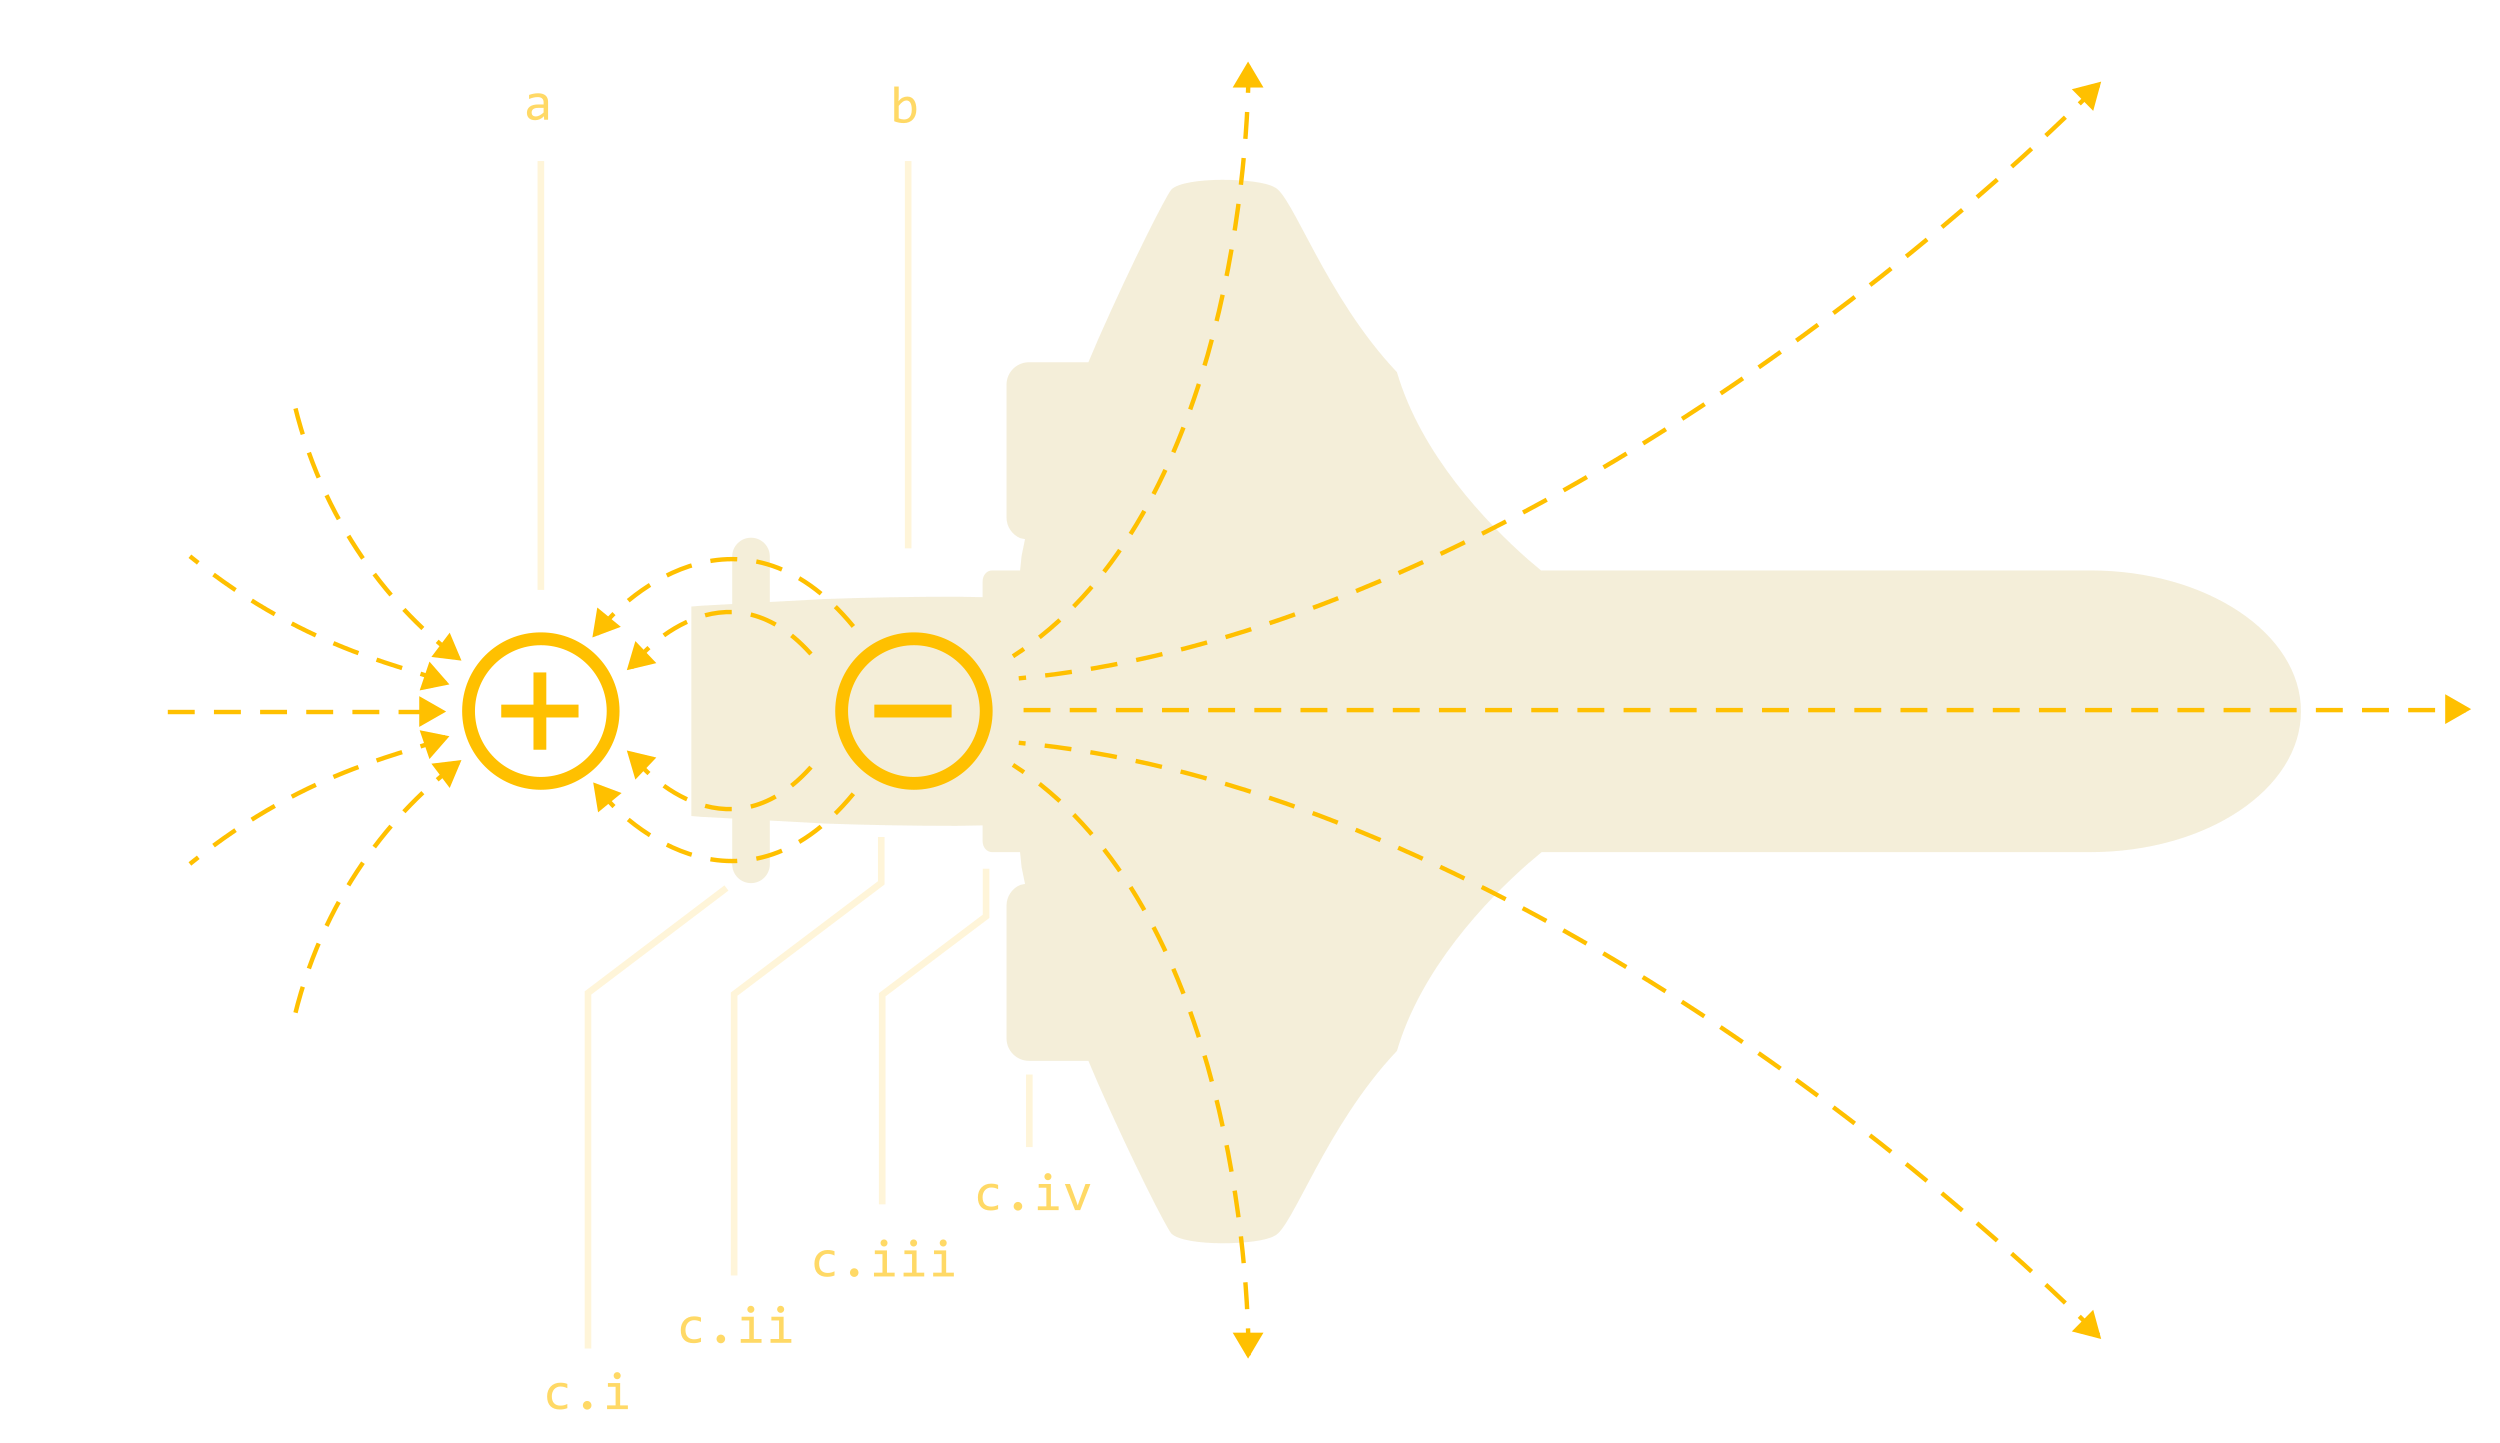
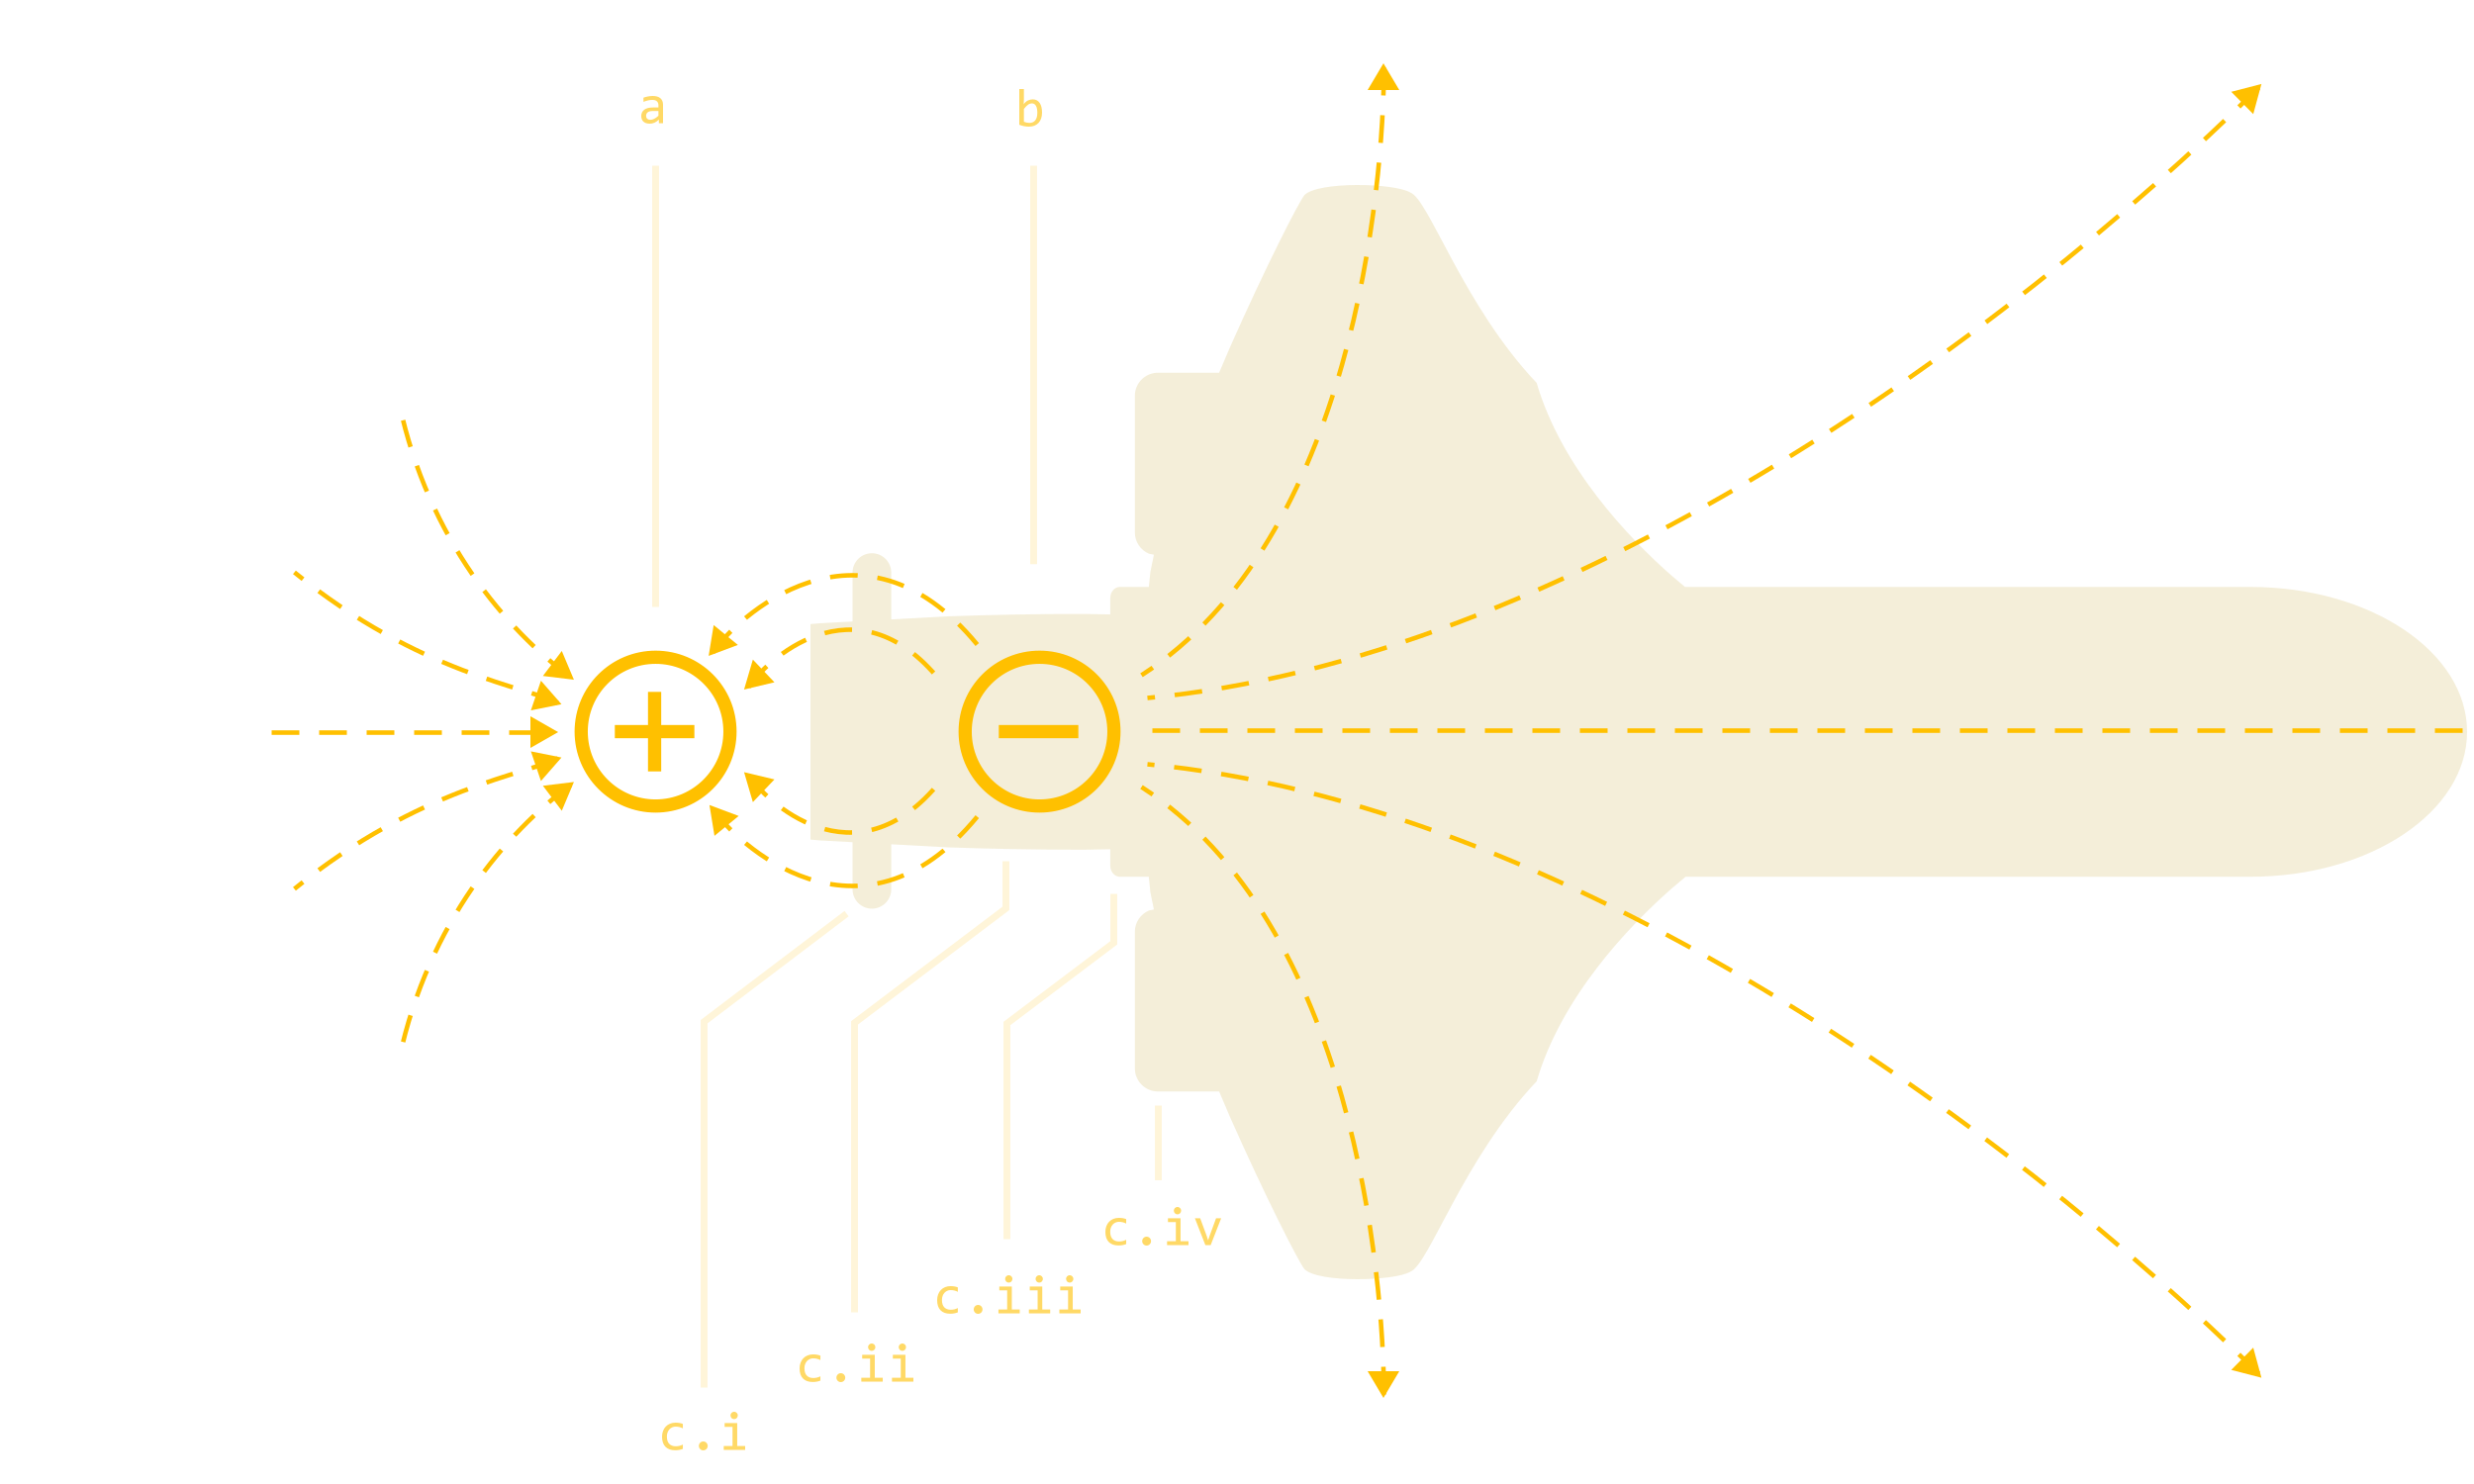
- <svg xmlns="http://www.w3.org/2000/svg" viewBox="250 500 2600 1500" preserveAspectRatio="xMidYMid meet">
+ <svg xmlns="http://www.w3.org/2000/svg" viewBox="150 500 2500 1500" preserveAspectRatio="xMidYMid meet">
  <style>
  .flux {
    stroke-dasharray: 28 20;
    animation: flux-move 6s linear infinite;
  }

  @keyframes flux-move {
    from { stroke-dashoffset: 0; }
    to   { stroke-dashoffset: -288; }
  }

    .reverse {
  animation-direction: reverse;
}
  
  </style>
  <defs>
  
  </defs>
  <g>
    <path d="M1167.5 1752.5 1167.5 1534.53 1275.5 1452.97 1275.5 1403.5" stroke="#FFC000" stroke-width="6.875" stroke-miterlimit="8" stroke-opacity="0.15" fill="none" fill-rule="evenodd" />
    <path d="M1013.5 1826.5 1013.5 1533.89 1166.5 1418.18 1166.5 1370.5" stroke="#FFC000" stroke-width="6.875" stroke-miterlimit="8" stroke-opacity="0.15" fill="none" fill-rule="evenodd" />
    <path d="M861.5 1902.5 861.5 1532.68 1005.5 1423.5" stroke="#FFC000" stroke-width="6.875" stroke-miterlimit="8" stroke-opacity="0.15" fill="none" fill-rule="evenodd" />
    <path d="M2643 1239.73C2643 1320.63 2544.92 1386.22 2423.94 1386.22L2423.86 1386.21 2423.82 1386.22 1853.31 1386.22 1839.43 1397.93C1795.42 1436.61 1727.78 1507.76 1702.82 1592.94 1628.37 1671.52 1593.75 1778.92 1575.06 1785.47 1566.92 1790.27 1543.7 1793.11 1520.76 1793 1497.82 1792.89 1475.17 1789.83 1468.16 1782.85 1462.19 1775.48 1427.7 1707.68 1392.49 1628.01L1381.94 1603.27 1320.17 1603.27C1307.25 1603.27 1296.78 1592.8 1296.78 1579.89L1296.78 1441.84C1296.78 1432.16 1302.67 1423.85 1311.06 1420.3L1316.02 1419.3 1312.47 1401.95 1310.85 1386.22 1281.69 1386.22C1276.29 1386.22 1271.92 1381.17 1271.92 1374.95L1271.92 1358.41 1244.58 1358.89C1197.55 1358.89 1151.65 1358.06 1107.31 1356.47L1050.61 1353.39 1050.61 1398.9C1050.61 1409.7 1041.85 1418.46 1031.05 1418.46 1020.25 1418.46 1011.49 1409.7 1011.49 1398.9L1011.49 1351.27 979.452 1349.53 969 1348.65 969 1130.82 979.452 1129.94 1011.49 1128.2 1011.49 1078.77C1011.49 1067.96 1020.25 1059.21 1031.05 1059.21 1041.85 1059.21 1050.61 1067.96 1050.61 1078.77L1050.61 1126.07 1107.31 1123C1151.65 1121.41 1197.55 1120.57 1244.58 1120.57L1271.92 1121.06 1271.92 1104.52C1271.92 1098.3 1276.29 1093.25 1281.69 1093.25L1310.9 1093.25 1312.47 1078.05 1316.02 1060.7 1311.06 1059.7C1302.67 1056.15 1296.78 1047.84 1296.78 1038.16L1296.78 900.11C1296.78 887.196 1307.25 876.728 1320.17 876.728L1381.94 876.728 1392.49 851.989C1427.7 772.319 1462.19 704.52 1468.16 697.153 1482.18 683.183 1558.78 684.929 1575.06 694.533 1593.75 701.082 1628.37 808.476 1702.82 887.057 1727.78 972.241 1795.42 1043.39 1839.43 1082.07L1852.68 1093.25 2423.82 1093.25 2423.86 1093.26 2423.94 1093.25C2544.92 1093.25 2643 1158.83 2643 1239.73Z" fill="#B88C00" fill-rule="evenodd" fill-opacity="0.15" />
    <path d="M812.5 667.5 812.5 1113.5" stroke="#FFC000" stroke-width="6.875" stroke-miterlimit="8" stroke-opacity="0.15" fill="none" fill-rule="evenodd" />
    <path d="M1194.5 667.5 1194.5 1070.26" stroke="#FFC000" stroke-width="6.875" stroke-miterlimit="8" stroke-opacity="0.15" fill="none" fill-rule="evenodd" />
    <path d="M0 0 0 75.47" stroke="#FFC000" stroke-width="6.875" stroke-miterlimit="8" stroke-opacity="0.15" fill="none" fill-rule="evenodd" transform="matrix(1 0 0 -1 1320.5 1692.97)" />
    <path d="M1192.73 604.48C1192.14 604.48 1191.54 604.573 1190.94 604.76 1190.33 604.947 1189.7 605.258 1189.05 605.693 1188.39 606.129 1187.71 606.707 1186.98 607.427 1186.26 608.147 1185.49 609.04 1184.66 610.107L1184.66 623.093C1185.58 623.449 1186.51 623.729 1187.45 623.933 1188.4 624.138 1189.3 624.24 1190.16 624.24 1191.23 624.24 1192.26 624.071 1193.23 623.733 1194.2 623.396 1195.06 622.831 1195.8 622.04 1196.54 621.249 1197.13 620.2 1197.57 618.893 1198.01 617.587 1198.23 615.964 1198.23 614.027 1198.23 612.622 1198.13 611.333 1197.92 610.16 1197.71 608.987 1197.39 607.982 1196.94 607.147 1196.5 606.311 1195.92 605.658 1195.23 605.187 1194.53 604.716 1193.7 604.48 1192.73 604.48ZM1180 590 1184.66 590 1184.66 600.373 1184.45 605.333C1185.79 603.538 1187.22 602.271 1188.75 601.534 1190.28 600.796 1191.92 600.427 1193.67 600.427 1195.21 600.427 1196.56 600.747 1197.72 601.387 1198.88 602.027 1199.85 602.929 1200.64 604.093 1201.43 605.258 1202.02 606.662 1202.41 608.307 1202.8 609.951 1203 611.787 1203 613.813 1203 616.035 1202.69 618.022 1202.08 619.773 1201.46 621.524 1200.58 623.009 1199.45 624.227 1198.31 625.444 1196.93 626.378 1195.31 627.026 1193.68 627.675 1191.85 628 1189.81 628 1188.22 628 1186.59 627.849 1184.93 627.547 1183.27 627.244 1181.63 626.764 1180 626.107Z" fill="#FFC000" fill-rule="evenodd" fill-opacity="0.6" />
    <path d="M809.478 612.212C808.327 612.212 807.335 612.328 806.502 612.562 805.67 612.795 804.988 613.127 804.456 613.558 803.925 613.989 803.531 614.505 803.274 615.106 803.017 615.707 802.889 616.385 802.889 617.138 802.889 617.659 802.969 618.157 803.128 618.633 803.287 619.108 803.544 619.53 803.898 619.898 804.253 620.266 804.713 620.558 805.28 620.773 805.847 620.988 806.538 621.096 807.353 621.096 808.415 621.096 809.633 620.769 811.006 620.114 812.379 619.458 813.827 618.422 815.35 617.004L815.35 612.212ZM809.584 597C811.196 597 812.649 597.18 813.942 597.539 815.235 597.898 816.329 598.445 817.223 599.181 818.118 599.917 818.804 600.841 819.282 601.954 819.761 603.067 820 604.377 820 605.885L820 624.516 815.855 624.516 815.749 620.881C814.296 622.335 812.822 623.385 811.325 624.031 809.828 624.677 808.256 625 806.608 625 805.085 625 803.783 624.802 802.703 624.408 801.622 624.013 800.732 623.47 800.033 622.779 799.333 622.088 798.819 621.276 798.491 620.342 798.164 619.409 798 618.395 798 617.3 798 614.59 798.996 612.467 800.989 610.933 802.982 609.398 805.926 608.631 809.823 608.631L815.35 608.631 815.35 606.262C815.35 604.664 814.845 603.385 813.836 602.425 812.826 601.465 811.285 600.985 809.212 600.985 807.707 600.985 806.223 601.155 804.762 601.497 803.301 601.837 801.791 602.322 800.232 602.95L800.232 598.723C800.816 598.508 801.467 598.297 802.185 598.091 802.902 597.884 803.659 597.7 804.456 597.539 805.253 597.377 806.086 597.247 806.954 597.148 807.822 597.05 808.699 597 809.584 597Z" fill="#FFC000" fill-rule="evenodd" fill-opacity="0.6" />
    <path d="M860.664 1957C861.274 1957 861.852 1957.12 862.399 1957.35 862.946 1957.59 863.421 1957.91 863.824 1958.32 864.228 1958.74 864.546 1959.22 864.779 1959.77 865.012 1960.32 865.129 1960.91 865.129 1961.54 865.129 1962.15 865.012 1962.73 864.779 1963.27 864.546 1963.81 864.228 1964.28 863.824 1964.69 863.421 1965.09 862.946 1965.41 862.399 1965.65 861.852 1965.88 861.274 1966 860.664 1966 860.036 1966 859.453 1965.88 858.915 1965.65 858.378 1965.41 857.907 1965.09 857.503 1964.69 857.1 1964.28 856.782 1963.81 856.549 1963.27 856.315 1962.73 856.199 1962.15 856.199 1961.54 856.199 1960.91 856.315 1960.32 856.549 1959.77 856.782 1959.22 857.1 1958.74 857.503 1958.32 857.907 1957.91 858.378 1957.59 858.915 1957.35 859.453 1957.12 860.036 1957 860.664 1957ZM882.235 1938.38 894.958 1938.38 894.958 1961.59 903 1961.59 903 1965.51 881.348 1965.51 881.348 1961.59 890.224 1961.59 890.224 1942.27 882.235 1942.27ZM832.61 1938C834.009 1938 835.318 1938.1 836.537 1938.3 837.756 1938.5 838.922 1938.82 840.034 1939.27L840.034 1943.76C838.868 1943.14 837.68 1942.7 836.47 1942.42 835.259 1942.14 834.009 1942 832.718 1942 831.516 1942 830.382 1942.23 829.315 1942.69 828.248 1943.15 827.311 1943.81 826.504 1944.68 825.698 1945.54 825.061 1946.59 824.595 1947.84 824.128 1949.08 823.895 1950.49 823.895 1952.05 823.895 1955.33 824.689 1957.79 826.276 1959.42 827.863 1961.05 830.064 1961.86 832.879 1961.86 834.152 1961.86 835.385 1961.72 836.577 1961.43 837.77 1961.14 838.922 1960.71 840.034 1960.14L840.034 1964.51C838.814 1964.98 837.564 1965.33 836.282 1965.55 835 1965.78 833.677 1965.89 832.314 1965.89 828.046 1965.89 824.761 1964.73 822.456 1962.41 820.152 1960.08 819 1956.68 819 1952.22 819 1950.07 819.332 1948.13 819.995 1946.38 820.659 1944.63 821.591 1943.14 822.793 1941.89 823.994 1940.65 825.429 1939.69 827.096 1939.01 828.764 1938.34 830.602 1938 832.61 1938ZM891.864 1927C892.385 1927 892.869 1927.09 893.317 1927.28 893.765 1927.47 894.155 1927.74 894.487 1928.08 894.819 1928.42 895.079 1928.82 895.267 1929.26 895.455 1929.7 895.549 1930.18 895.549 1930.7 895.549 1931.21 895.455 1931.68 895.267 1932.14 895.079 1932.59 894.819 1932.98 894.487 1933.32 894.155 1933.67 893.765 1933.93 893.317 1934.12 892.869 1934.31 892.385 1934.41 891.864 1934.41 891.345 1934.41 890.86 1934.31 890.412 1934.12 889.964 1933.93 889.574 1933.67 889.242 1933.32 888.91 1932.98 888.65 1932.59 888.462 1932.14 888.274 1931.68 888.18 1931.21 888.18 1930.7 888.18 1930.18 888.274 1929.7 888.462 1929.26 888.65 1928.82 888.91 1928.42 889.242 1928.08 889.574 1927.74 889.964 1927.47 890.412 1927.28 890.86 1927.09 891.345 1927 891.864 1927Z" fill="#FFC000" fill-rule="evenodd" fill-opacity="0.6" />
    <path d="M999.669 1888C1000.28 1888 1000.86 1888.12 1001.4 1888.35 1001.95 1888.59 1002.43 1888.91 1002.83 1889.32 1003.23 1889.74 1003.55 1890.22 1003.78 1890.77 1004.02 1891.32 1004.13 1891.91 1004.13 1892.54 1004.13 1893.15 1004.02 1893.73 1003.78 1894.27 1003.55 1894.81 1003.23 1895.28 1002.83 1895.69 1002.43 1896.09 1001.95 1896.41 1001.4 1896.65 1000.86 1896.88 1000.28 1897 999.669 1897 999.041 1897 998.459 1896.88 997.921 1896.65 997.382 1896.41 996.912 1896.09 996.508 1895.69 996.105 1895.28 995.786 1894.81 995.553 1894.27 995.32 1893.73 995.204 1893.15 995.204 1892.54 995.204 1891.91 995.32 1891.32 995.553 1890.77 995.786 1890.22 996.105 1889.74 996.508 1889.32 996.912 1888.91 997.382 1888.59 997.921 1888.35 998.459 1888.12 999.041 1888 999.669 1888ZM1052.23 1869.38 1064.96 1869.38 1064.96 1892.59 1073 1892.59 1073 1896.51 1051.35 1896.51 1051.35 1892.59 1060.22 1892.59 1060.22 1873.27 1052.23 1873.27ZM1021.24 1869.38 1033.97 1869.38 1033.97 1892.59 1042.01 1892.59 1042.01 1896.51 1020.36 1896.51 1020.36 1892.59 1029.23 1892.59 1029.23 1873.27 1021.24 1873.27ZM971.612 1869C973.011 1869 974.32 1869.1 975.539 1869.3 976.759 1869.5 977.924 1869.82 979.036 1870.27L979.036 1874.76C977.871 1874.14 976.683 1873.7 975.472 1873.42 974.261 1873.14 973.011 1873 971.719 1873 970.518 1873 969.384 1873.23 968.316 1873.69 967.249 1874.15 966.312 1874.81 965.505 1875.68 964.698 1876.54 964.062 1877.59 963.595 1878.84 963.129 1880.08 962.896 1881.49 962.896 1883.05 962.896 1886.33 963.69 1888.79 965.277 1890.42 966.864 1892.05 969.065 1892.87 971.881 1892.87 973.154 1892.87 974.387 1892.72 975.58 1892.43 976.772 1892.14 977.924 1891.71 979.036 1891.14L979.036 1895.51C977.817 1895.98 976.566 1896.33 975.284 1896.55 974.001 1896.78 972.679 1896.89 971.316 1896.89 967.048 1896.89 963.761 1895.73 961.457 1893.41 959.152 1891.08 958 1887.68 958 1883.22 958 1881.07 958.332 1879.13 958.995 1877.38 959.659 1875.63 960.592 1874.14 961.793 1872.89 962.995 1871.65 964.429 1870.69 966.097 1870.01 967.765 1869.34 969.603 1869 971.612 1869ZM1061.86 1858C1062.38 1858 1062.87 1858.09 1063.32 1858.28 1063.76 1858.47 1064.15 1858.74 1064.49 1859.08 1064.82 1859.42 1065.08 1859.82 1065.27 1860.26 1065.45 1860.7 1065.55 1861.18 1065.55 1861.7 1065.55 1862.21 1065.45 1862.68 1065.27 1863.13 1065.08 1863.59 1064.82 1863.98 1064.49 1864.32 1064.15 1864.67 1063.76 1864.93 1063.32 1865.12 1062.87 1865.31 1062.38 1865.41 1061.86 1865.41 1061.34 1865.41 1060.86 1865.31 1060.41 1865.12 1059.96 1864.93 1059.57 1864.67 1059.24 1864.32 1058.91 1863.98 1058.65 1863.59 1058.46 1863.13 1058.27 1862.68 1058.18 1862.21 1058.18 1861.7 1058.18 1861.18 1058.27 1860.7 1058.46 1860.26 1058.65 1859.82 1058.91 1859.42 1059.24 1859.08 1059.57 1858.74 1059.96 1858.47 1060.41 1858.28 1060.86 1858.09 1061.34 1858 1061.86 1858ZM1030.87 1858C1031.39 1858 1031.88 1858.09 1032.33 1858.28 1032.77 1858.47 1033.16 1858.74 1033.5 1859.08 1033.83 1859.42 1034.09 1859.82 1034.28 1860.26 1034.46 1860.7 1034.56 1861.18 1034.56 1861.7 1034.56 1862.21 1034.46 1862.68 1034.28 1863.13 1034.09 1863.59 1033.83 1863.98 1033.5 1864.32 1033.16 1864.67 1032.77 1864.93 1032.33 1865.12 1031.88 1865.31 1031.39 1865.41 1030.87 1865.41 1030.35 1865.41 1029.87 1865.31 1029.42 1865.12 1028.97 1864.93 1028.58 1864.67 1028.25 1864.32 1027.92 1863.98 1027.66 1863.59 1027.47 1863.13 1027.28 1862.68 1027.19 1862.21 1027.19 1861.7 1027.19 1861.18 1027.28 1860.7 1027.47 1860.26 1027.66 1859.82 1027.92 1859.42 1028.25 1859.08 1028.58 1858.74 1028.97 1858.47 1029.42 1858.28 1029.87 1858.09 1030.35 1858 1030.87 1858Z" fill="#FFC000" fill-rule="evenodd" fill-opacity="0.6" />
    <path d="M1138.39 1819C1138.99 1819 1139.57 1819.12 1140.11 1819.35 1140.65 1819.59 1141.13 1819.91 1141.53 1820.32 1141.93 1820.74 1142.24 1821.22 1142.47 1821.77 1142.71 1822.32 1142.82 1822.91 1142.82 1823.54 1142.82 1824.15 1142.71 1824.73 1142.47 1825.27 1142.24 1825.81 1141.93 1826.28 1141.53 1826.69 1141.13 1827.09 1140.65 1827.41 1140.11 1827.65 1139.57 1827.88 1138.99 1828 1138.39 1828 1137.76 1828 1137.18 1827.88 1136.65 1827.65 1136.12 1827.41 1135.65 1827.09 1135.25 1826.69 1134.85 1826.28 1134.53 1825.81 1134.3 1825.27 1134.07 1824.73 1133.95 1824.15 1133.95 1823.54 1133.95 1822.91 1134.07 1822.32 1134.3 1821.77 1134.53 1821.22 1134.85 1820.74 1135.25 1820.32 1135.65 1819.91 1136.12 1819.59 1136.65 1819.35 1137.18 1819.12 1137.76 1819 1138.39 1819ZM1221.37 1800.38 1234.01 1800.38 1234.01 1823.59 1242 1823.59 1242 1827.51 1220.49 1827.51 1220.49 1823.59 1229.31 1823.59 1229.31 1804.27 1221.37 1804.27ZM1190.59 1800.38 1203.23 1800.38 1203.23 1823.59 1211.22 1823.59 1211.22 1827.51 1189.71 1827.51 1189.71 1823.59 1198.53 1823.59 1198.53 1804.27 1190.59 1804.27ZM1159.81 1800.38 1172.45 1800.38 1172.45 1823.59 1180.44 1823.59 1180.44 1827.51 1158.93 1827.51 1158.93 1823.59 1167.75 1823.59 1167.75 1804.27 1159.81 1804.27ZM1110.52 1800C1111.91 1800 1113.21 1800.1 1114.42 1800.3 1115.63 1800.5 1116.79 1800.82 1117.89 1801.27L1117.89 1805.76C1116.74 1805.14 1115.56 1804.7 1114.35 1804.42 1113.15 1804.14 1111.91 1804 1110.63 1804 1109.43 1804 1108.31 1804.23 1107.25 1804.69 1106.19 1805.15 1105.26 1805.81 1104.45 1806.68 1103.65 1807.54 1103.02 1808.59 1102.56 1809.84 1102.09 1811.08 1101.86 1812.49 1101.86 1814.05 1101.86 1817.33 1102.65 1819.79 1104.23 1821.42 1105.8 1823.05 1107.99 1823.86 1110.79 1823.86 1112.05 1823.86 1113.28 1823.72 1114.46 1823.43 1115.64 1823.14 1116.79 1822.71 1117.89 1822.14L1117.89 1826.51C1116.68 1826.98 1115.44 1827.33 1114.17 1827.55 1112.89 1827.78 1111.58 1827.89 1110.23 1827.89 1105.99 1827.89 1102.72 1826.73 1100.43 1824.41 1098.14 1822.08 1097 1818.68 1097 1814.22 1097 1812.07 1097.33 1810.13 1097.99 1808.38 1098.65 1806.63 1099.57 1805.14 1100.77 1803.89 1101.96 1802.65 1103.39 1801.69 1105.04 1801.01 1106.7 1800.34 1108.52 1800 1110.52 1800ZM1230.94 1789C1231.46 1789 1231.94 1789.09 1232.38 1789.28 1232.83 1789.47 1233.21 1789.74 1233.54 1790.08 1233.87 1790.42 1234.13 1790.82 1234.32 1791.26 1234.51 1791.7 1234.6 1792.18 1234.6 1792.7 1234.6 1793.21 1234.51 1793.68 1234.32 1794.13 1234.13 1794.59 1233.87 1794.98 1233.54 1795.32 1233.21 1795.67 1232.83 1795.93 1232.38 1796.12 1231.94 1796.31 1231.46 1796.41 1230.94 1796.41 1230.42 1796.41 1229.94 1796.31 1229.5 1796.12 1229.05 1795.93 1228.66 1795.67 1228.33 1795.32 1228 1794.98 1227.75 1794.59 1227.56 1794.13 1227.37 1793.68 1227.28 1793.21 1227.28 1792.7 1227.28 1792.18 1227.37 1791.7 1227.56 1791.26 1227.75 1790.82 1228 1790.42 1228.33 1790.08 1228.66 1789.74 1229.05 1789.47 1229.5 1789.28 1229.94 1789.09 1230.42 1789 1230.94 1789ZM1200.16 1789C1200.68 1789 1201.16 1789.09 1201.6 1789.28 1202.05 1789.47 1202.43 1789.74 1202.76 1790.08 1203.09 1790.42 1203.35 1790.82 1203.54 1791.26 1203.73 1791.7 1203.82 1792.18 1203.82 1792.7 1203.82 1793.21 1203.73 1793.68 1203.54 1794.13 1203.35 1794.59 1203.09 1794.98 1202.76 1795.32 1202.43 1795.67 1202.05 1795.93 1201.6 1796.12 1201.16 1796.31 1200.68 1796.41 1200.16 1796.41 1199.64 1796.41 1199.16 1796.31 1198.72 1796.12 1198.27 1795.93 1197.88 1795.67 1197.55 1795.32 1197.22 1794.98 1196.97 1794.59 1196.78 1794.13 1196.59 1793.68 1196.5 1793.21 1196.5 1792.7 1196.5 1792.18 1196.59 1791.7 1196.78 1791.26 1196.97 1790.82 1197.22 1790.42 1197.55 1790.08 1197.88 1789.74 1198.27 1789.47 1198.72 1789.28 1199.16 1789.09 1199.64 1789 1200.16 1789ZM1169.38 1789C1169.9 1789 1170.38 1789.09 1170.82 1789.28 1171.27 1789.47 1171.66 1789.74 1171.98 1790.08 1172.31 1790.42 1172.57 1790.82 1172.76 1791.26 1172.95 1791.7 1173.04 1792.18 1173.04 1792.7 1173.04 1793.21 1172.95 1793.68 1172.76 1794.13 1172.57 1794.59 1172.31 1794.98 1171.98 1795.32 1171.66 1795.67 1171.27 1795.93 1170.82 1796.12 1170.38 1796.31 1169.9 1796.41 1169.38 1796.41 1168.86 1796.41 1168.38 1796.31 1167.94 1796.12 1167.49 1795.93 1167.1 1795.67 1166.77 1795.32 1166.45 1794.98 1166.19 1794.59 1166 1794.13 1165.81 1793.68 1165.72 1793.21 1165.72 1792.7 1165.72 1792.18 1165.81 1791.7 1166 1791.26 1166.19 1790.82 1166.45 1790.42 1166.77 1790.08 1167.1 1789.74 1167.49 1789.47 1167.94 1789.28 1168.38 1789.09 1168.86 1789 1169.38 1789Z" fill="#FFC000" fill-rule="evenodd" fill-opacity="0.6" />
    <path d="M1308.65 1750C1309.26 1750 1309.84 1750.12 1310.39 1750.35 1310.93 1750.59 1311.41 1750.91 1311.81 1751.32 1312.22 1751.74 1312.53 1752.22 1312.77 1752.77 1313 1753.32 1313.12 1753.91 1313.12 1754.54 1313.12 1755.15 1313 1755.73 1312.77 1756.27 1312.53 1756.81 1312.22 1757.28 1311.81 1757.69 1311.41 1758.09 1310.93 1758.41 1310.39 1758.65 1309.84 1758.88 1309.26 1759 1308.65 1759 1308.03 1759 1307.44 1758.88 1306.91 1758.65 1306.37 1758.41 1305.9 1758.09 1305.49 1757.69 1305.09 1757.28 1304.77 1756.81 1304.54 1756.27 1304.31 1755.73 1304.19 1755.15 1304.19 1754.54 1304.19 1753.91 1304.31 1753.32 1304.54 1752.77 1304.77 1752.22 1305.09 1751.74 1305.49 1751.32 1305.9 1750.91 1306.37 1750.59 1306.91 1750.35 1307.44 1750.12 1308.03 1750 1308.65 1750ZM1357.46 1731.38 1362.78 1731.38 1369.4 1749.32 1370.82 1753.7 1372.3 1749.22 1378.86 1731.38 1384 1731.38 1373.41 1758.51 1368.03 1758.51ZM1330.22 1731.38 1342.94 1731.38 1342.94 1754.59 1350.98 1754.59 1350.98 1758.51 1329.33 1758.51 1329.33 1754.59 1338.21 1754.59 1338.21 1735.27 1330.22 1735.27ZM1280.61 1731C1282 1731 1283.31 1731.1 1284.53 1731.3 1285.75 1731.5 1286.92 1731.82 1288.03 1732.27L1288.03 1736.76C1286.86 1736.14 1285.68 1735.7 1284.47 1735.42 1283.26 1735.14 1282 1735 1280.71 1735 1279.51 1735 1278.38 1735.23 1277.31 1735.69 1276.25 1736.15 1275.31 1736.81 1274.5 1737.68 1273.7 1738.54 1273.06 1739.59 1272.59 1740.84 1272.13 1742.08 1271.89 1743.49 1271.89 1745.05 1271.89 1748.33 1272.69 1750.79 1274.27 1752.42 1275.86 1754.05 1278.06 1754.86 1280.88 1754.86 1282.15 1754.86 1283.38 1754.72 1284.57 1754.43 1285.77 1754.14 1286.92 1753.71 1288.03 1753.14L1288.03 1757.51C1286.81 1757.98 1285.56 1758.33 1284.28 1758.55 1283 1758.78 1281.67 1758.89 1280.31 1758.89 1276.04 1758.89 1272.76 1757.73 1270.46 1755.41 1268.15 1753.08 1267 1749.68 1267 1745.22 1267 1743.07 1267.33 1741.13 1267.99 1739.38 1268.66 1737.63 1269.59 1736.14 1270.79 1734.89 1271.99 1733.65 1273.43 1732.69 1275.09 1732.01 1276.76 1731.34 1278.6 1731 1280.61 1731ZM1339.85 1720C1340.37 1720 1340.85 1720.09 1341.3 1720.28 1341.75 1720.47 1342.14 1720.74 1342.47 1721.08 1342.8 1721.42 1343.06 1721.82 1343.25 1722.26 1343.44 1722.7 1343.53 1723.18 1343.53 1723.7 1343.53 1724.21 1343.44 1724.68 1343.25 1725.14 1343.06 1725.59 1342.8 1725.98 1342.47 1726.32 1342.14 1726.67 1341.75 1726.93 1341.3 1727.12 1340.85 1727.31 1340.37 1727.41 1339.85 1727.41 1339.33 1727.41 1338.84 1727.31 1338.39 1727.12 1337.95 1726.93 1337.56 1726.67 1337.22 1726.32 1336.89 1725.98 1336.63 1725.59 1336.44 1725.14 1336.26 1724.68 1336.16 1724.21 1336.16 1723.7 1336.16 1723.18 1336.26 1722.7 1336.44 1722.26 1336.63 1721.82 1336.89 1721.42 1337.22 1721.08 1337.56 1720.74 1337.95 1720.47 1338.39 1720.28 1338.84 1720.09 1339.33 1720 1339.85 1720Z" fill="#FFC000" fill-rule="evenodd" fill-opacity="0.6" />
    <path class="flux" d="M1314.5 1238.5 2814.36 1238.5" stroke="#FFC000" stroke-width="4.583" stroke-miterlimit="8" fill="none" fill-rule="evenodd" />
    <path class="flux" d="M424.5 1240.5 710.287 1240.5" stroke="#FFC000" stroke-width="4.583" stroke-miterlimit="8" fill="none" fill-rule="evenodd" />
    <path class="flux reverse" d="M870.5 1159.5C891.212 1126.99 1018 1006.2 1137.5 1151.51" stroke="#FFC000" stroke-width="4.583" stroke-miterlimit="8" fill="none" fill-rule="evenodd" />
    <path class="flux reverse" d="M906.5 1194.5C921.549 1170.33 1013.67 1080.51 1100.5 1188.56" stroke="#FFC000" stroke-width="4.583" stroke-miterlimit="8" fill="none" fill-rule="evenodd" />
    <path class="flux reverse" d="M726.5 1184.5C662.309 1136.95 583.137 1045.72 553.5 908.5" stroke="#FFC000" stroke-width="4.583" stroke-miterlimit="8" fill="none" fill-rule="evenodd" />
    <path class="flux reverse" d="M713.5 1210.5C683.827 1194.49 573.964 1181.34 447.5 1078.5" stroke="#FFC000" stroke-width="4.583" stroke-miterlimit="8" fill="none" fill-rule="evenodd" />
    <path class="flux reverse" d="M2432.5 588.5C2172.44 845.562 1726.51 1166.59 1309.5 1205.5" stroke="#FFC000" stroke-width="4.583" stroke-miterlimit="8" fill="none" fill-rule="evenodd" />
    <path class="flux reverse" d="M1548.5 568.5C1548.11 688.567 1517.29 1045.09 1303.5 1182.5" stroke="#FFC000" stroke-width="4.583" stroke-miterlimit="8" fill="none" fill-rule="evenodd" />
    <g>
      <g>
        <g>
          <path d="M1200.5 1162.31C1157.86 1162.3 1123.28 1196.86 1123.27 1239.5 1123.26 1282.14 1157.81 1316.72 1200.46 1316.73 1243.1 1316.74 1277.68 1282.19 1277.69 1239.54 1277.69 1239.54 1277.69 1239.53 1277.69 1239.52 1277.71 1196.9 1243.18 1162.33 1200.56 1162.31 1200.54 1162.31 1200.52 1162.31 1200.5 1162.31ZM1200.5 1312.67C1160.1 1312.68 1127.34 1279.94 1127.33 1239.54 1127.32 1199.14 1160.06 1166.39 1200.46 1166.37 1240.85 1166.36 1273.61 1199.1 1273.62 1239.5 1273.62 1239.51 1273.62 1239.52 1273.62 1239.53 1273.58 1279.9 1240.87 1312.62 1200.5 1312.67Z" stroke="#FFC000" stroke-width="9.286" fill="#FFC000" />
          <path d="M1163.94 1237.47 1235.03 1237.47 1235.03 1241.53 1163.94 1241.53Z" stroke="#FFC000" stroke-width="9.286" fill="#FFC000" />
        </g>
      </g>
    </g>
    <g>
      <g>
        <g>
          <path d="M812.5 1162.31C769.858 1162.3 735.28 1196.86 735.268 1239.5 735.255 1282.14 769.813 1316.72 812.455 1316.73 855.097 1316.74 889.675 1282.19 889.687 1239.54 889.687 1239.54 889.687 1239.53 889.687 1239.52 889.71 1196.9 855.179 1162.33 812.561 1162.31 812.541 1162.31 812.52 1162.31 812.5 1162.31ZM812.5 1312.67C772.102 1312.68 739.343 1279.94 739.33 1239.54 739.318 1199.14 772.057 1166.39 812.455 1166.37 852.853 1166.36 885.613 1199.1 885.625 1239.5 885.625 1239.51 885.625 1239.52 885.625 1239.53 885.585 1279.9 852.873 1312.62 812.5 1312.67Z" stroke="#FFC000" stroke-width="9.286" fill="#FFC000" />
          <path d="M813.516 1203.98 809.453 1203.98 809.453 1237.47 775.938 1237.47 775.938 1241.53 809.453 1241.53 809.453 1275.08 813.516 1275.08 813.516 1241.53 847.031 1241.53 847.031 1237.47 813.516 1237.47 813.516 1203.98Z" stroke="#FFC000" stroke-width="9.286" fill="#FFC000" />
        </g>
      </g>
    </g>
    <path class="flux reverse" d="M78 267C45.495 246.288-75.304 119.501 70.01 0" stroke="#FFC000" stroke-width="4.583" stroke-miterlimit="8" fill="none" fill-rule="evenodd" transform="matrix(-1.83697e-16 -1 -1 1.83697e-16 1137.5 1395.5)" />
    <path class="flux reverse" d="M58 194C33.83 178.951-55.995 86.828 52.058 0" stroke="#FFC000" stroke-width="4.583" stroke-miterlimit="8" fill="none" fill-rule="evenodd" transform="matrix(-1.83697e-16 -1 -1 1.83697e-16 1100.5 1341.5)" />
    <path class="flux reverse" d="M173 276C108.809 228.446 29.637 137.221 0 0" stroke="#FFC000" stroke-width="4.583" stroke-miterlimit="8" fill="none" fill-rule="evenodd" transform="matrix(1 0 0 -1 553.5 1569.5)" />
    <path class="flux reverse" d="M266 132C236.326 115.994 126.464 102.836 0 0" stroke="#FFC000" stroke-width="4.583" stroke-miterlimit="8" fill="none" fill-rule="evenodd" transform="matrix(1 0 0 -1 447.5 1398.5)" />
    <path class="flux reverse" d="M616 1123C359.355 862.939 38.847 417.015 0 0" stroke="#FFC000" stroke-width="4.583" stroke-miterlimit="8" fill="none" fill-rule="evenodd" transform="matrix(6.12323e-17 1 1 -6.12323e-17 1309.5 1272.5)" />
    <path class="flux reverse" d="M614 245C493.933 244.609 137.414 213.792 0 0" stroke="#FFC000" stroke-width="4.583" stroke-miterlimit="8" fill="none" fill-rule="evenodd" transform="matrix(6.12323e-17 1 1 -6.12323e-17 1303.5 1295.5)" />
    <path d="M1532 591 1548 564 1564 591Z" fill="#FFC000" fill-rule="evenodd" />
    <path d="M2404.69 592.797 2435.24 584.881 2426.94 615.323Z" fill="#FFC000" fill-rule="evenodd" />
    <path d="M2793 1222 2820 1237.5 2793 1253Z" fill="#FFC000" fill-rule="evenodd" />
    <path d="M895.643 1151.9 866.089 1162.95 871.175 1131.81Z" fill="#FFC000" fill-rule="evenodd" />
    <path d="M932.585 1189.65 901.893 1196.97 910.783 1166.7Z" fill="#FFC000" fill-rule="evenodd" />
    <path d="M686 1224 714 1240 686 1256Z" fill="#FFC000" fill-rule="evenodd" />
    <path d="M696.637 1188.05 717.389 1211.81 686.456 1218.03Z" fill="#FFC000" fill-rule="evenodd" />
    <path d="M717.698 1157.98 729.947 1187.06 698.626 1183.25Z" fill="#FFC000" fill-rule="evenodd" />
    <path d="M0 27 16 0 32 27Z" fill="#FFC000" fill-rule="evenodd" transform="matrix(1 0 0 -1 1532 1913)" />
    <path d="M0 27.293 15.83 0 31.66 27.293Z" fill="#FFC000" fill-rule="evenodd" transform="matrix(0.702707 -0.71148 -0.71148 -0.702707 2424.11 1903.86)" />
    <path d="M0 27.293 15.83 0 31.66 27.293Z" fill="#FFC000" fill-rule="evenodd" transform="matrix(-0.772855 0.634583 0.634583 0.772855 879.142 1303.66)" />
    <path d="M0 27.293 15.83 0 31.66 27.293Z" fill="#FFC000" fill-rule="evenodd" transform="matrix(-0.688629 0.725114 0.725114 0.688629 912.794 1269.03)" />
    <path d="M0 27.293 15.83 0 31.66 27.293Z" fill="#FFC000" fill-rule="evenodd" transform="matrix(-0.321579 -0.946883 -0.946883 0.321579 722.48 1280.66)" />
    <path d="M0 27.293 15.83 0 31.66 27.293Z" fill="#FFC000" fill-rule="evenodd" transform="matrix(-0.602418 -0.79818 -0.79818 0.602418 739.483 1303.05)" />
  </g>
</svg>
